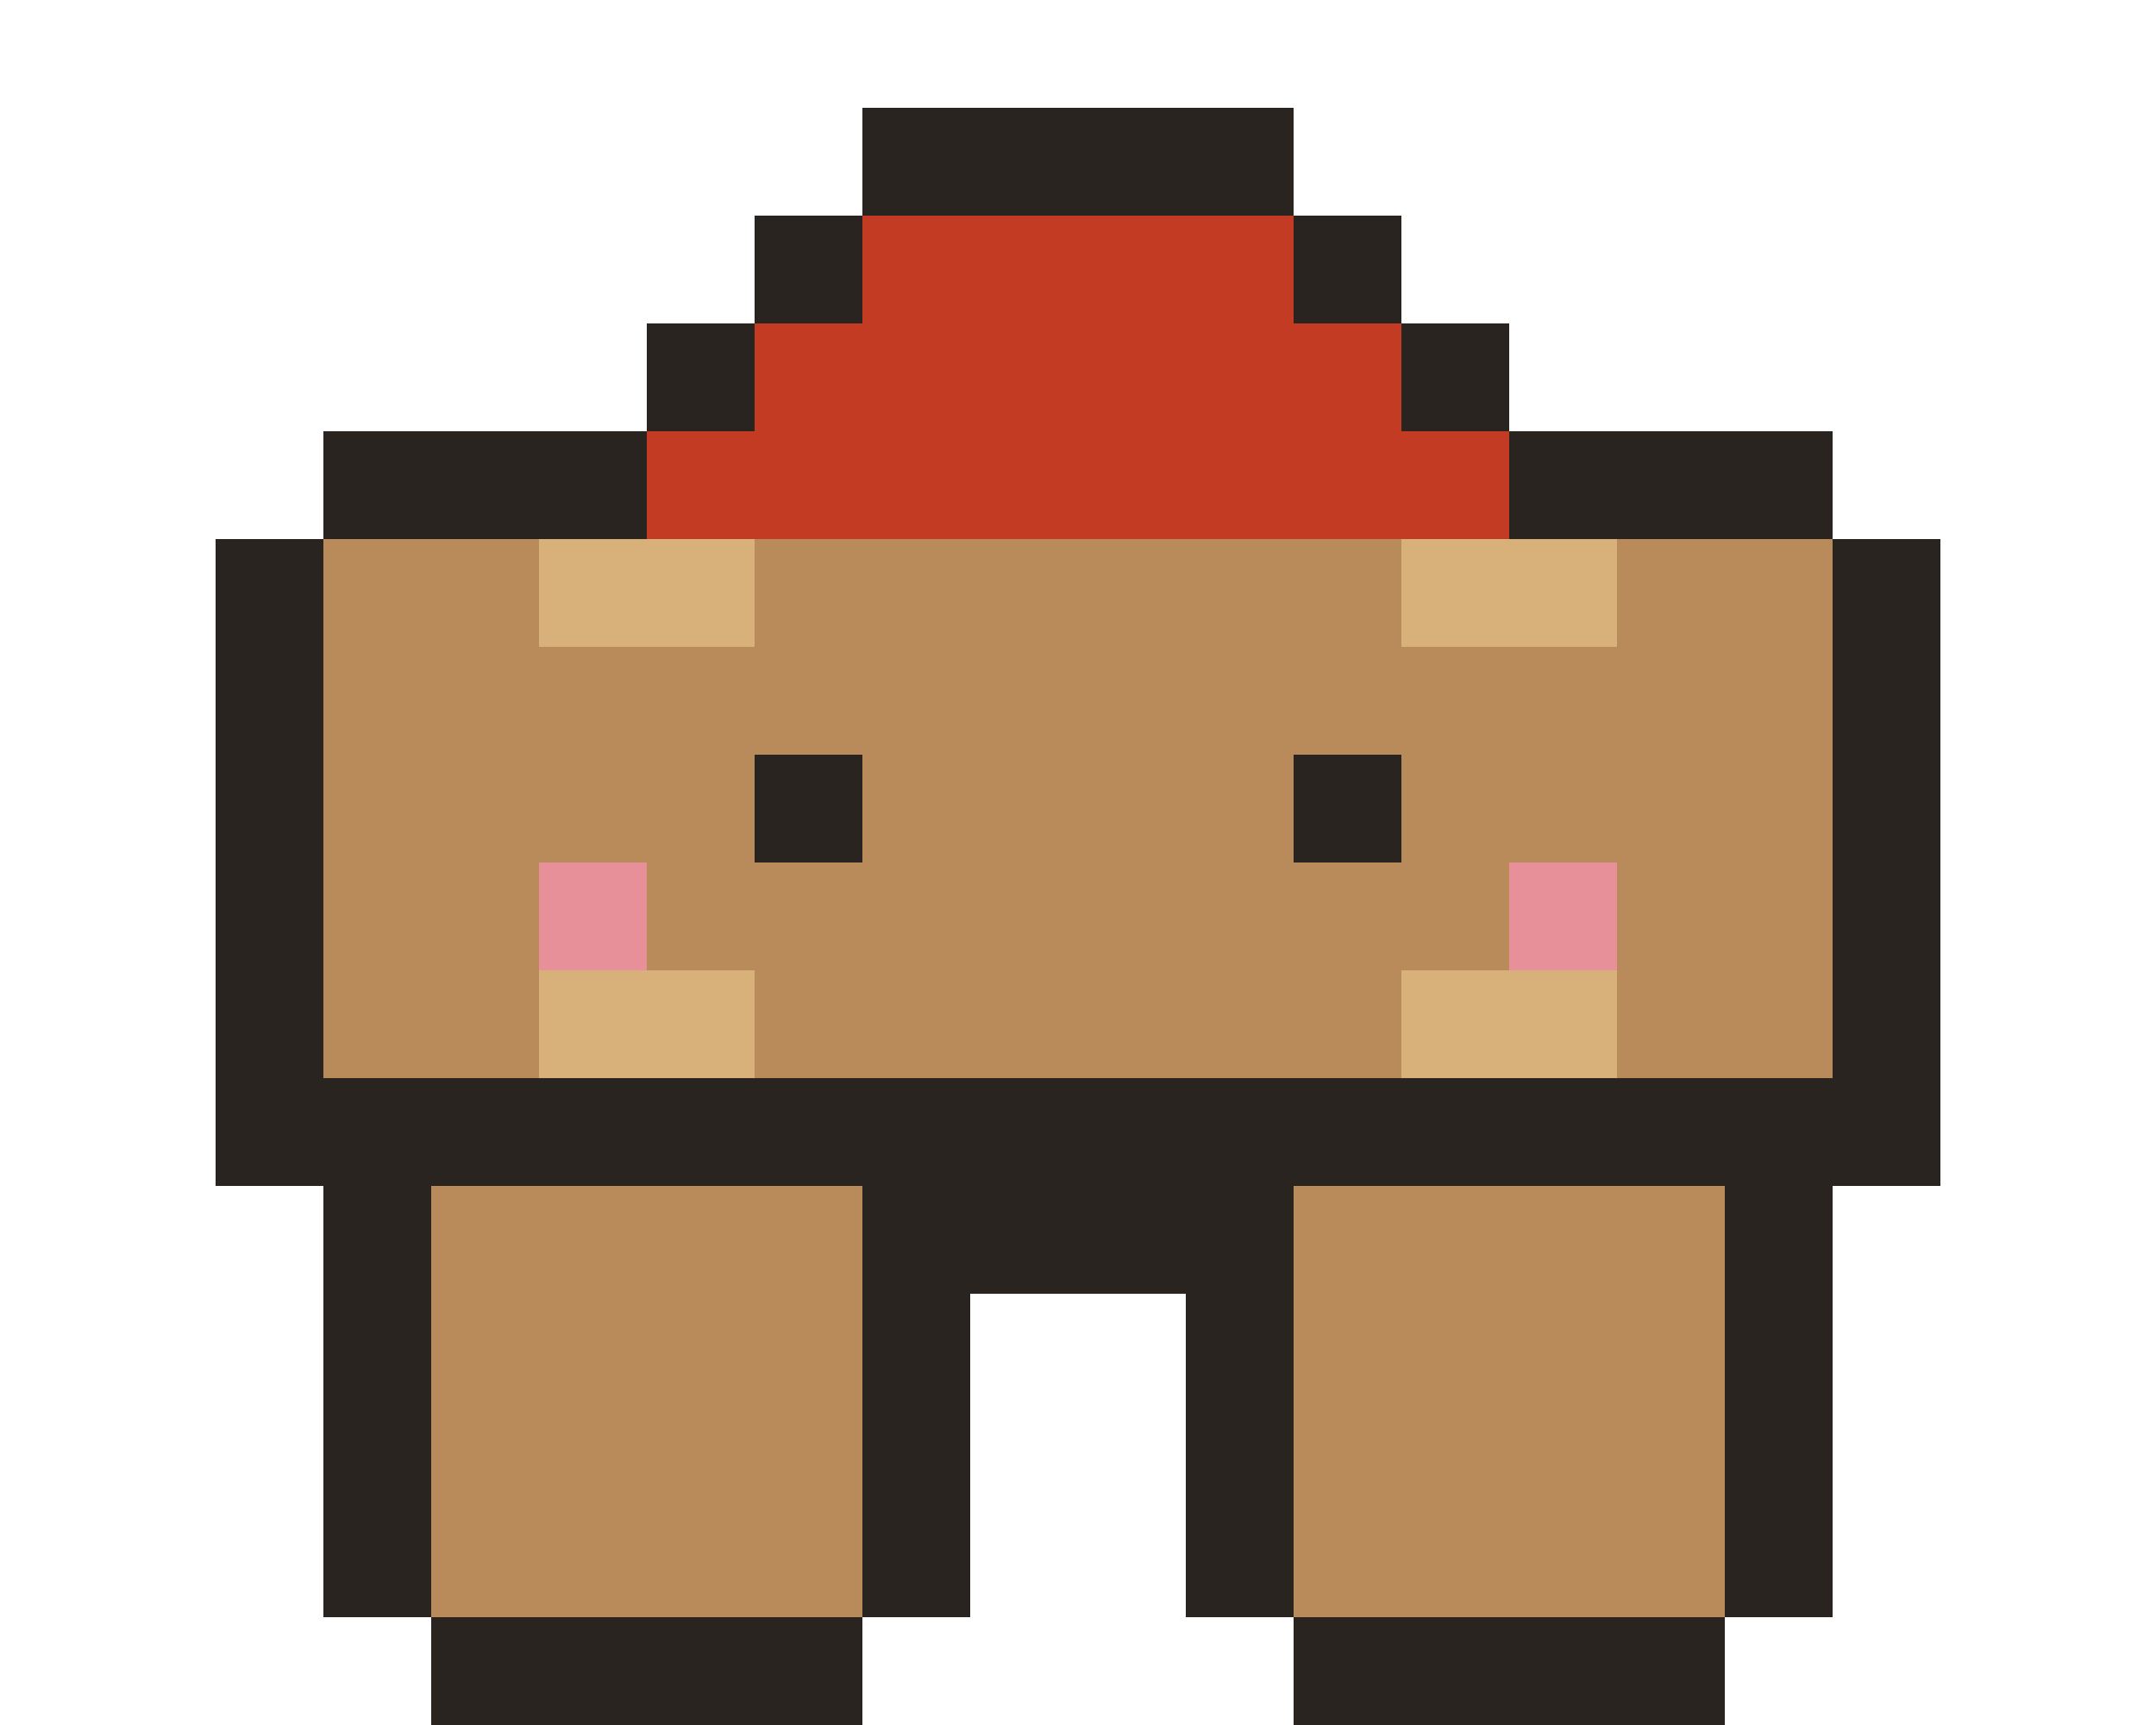
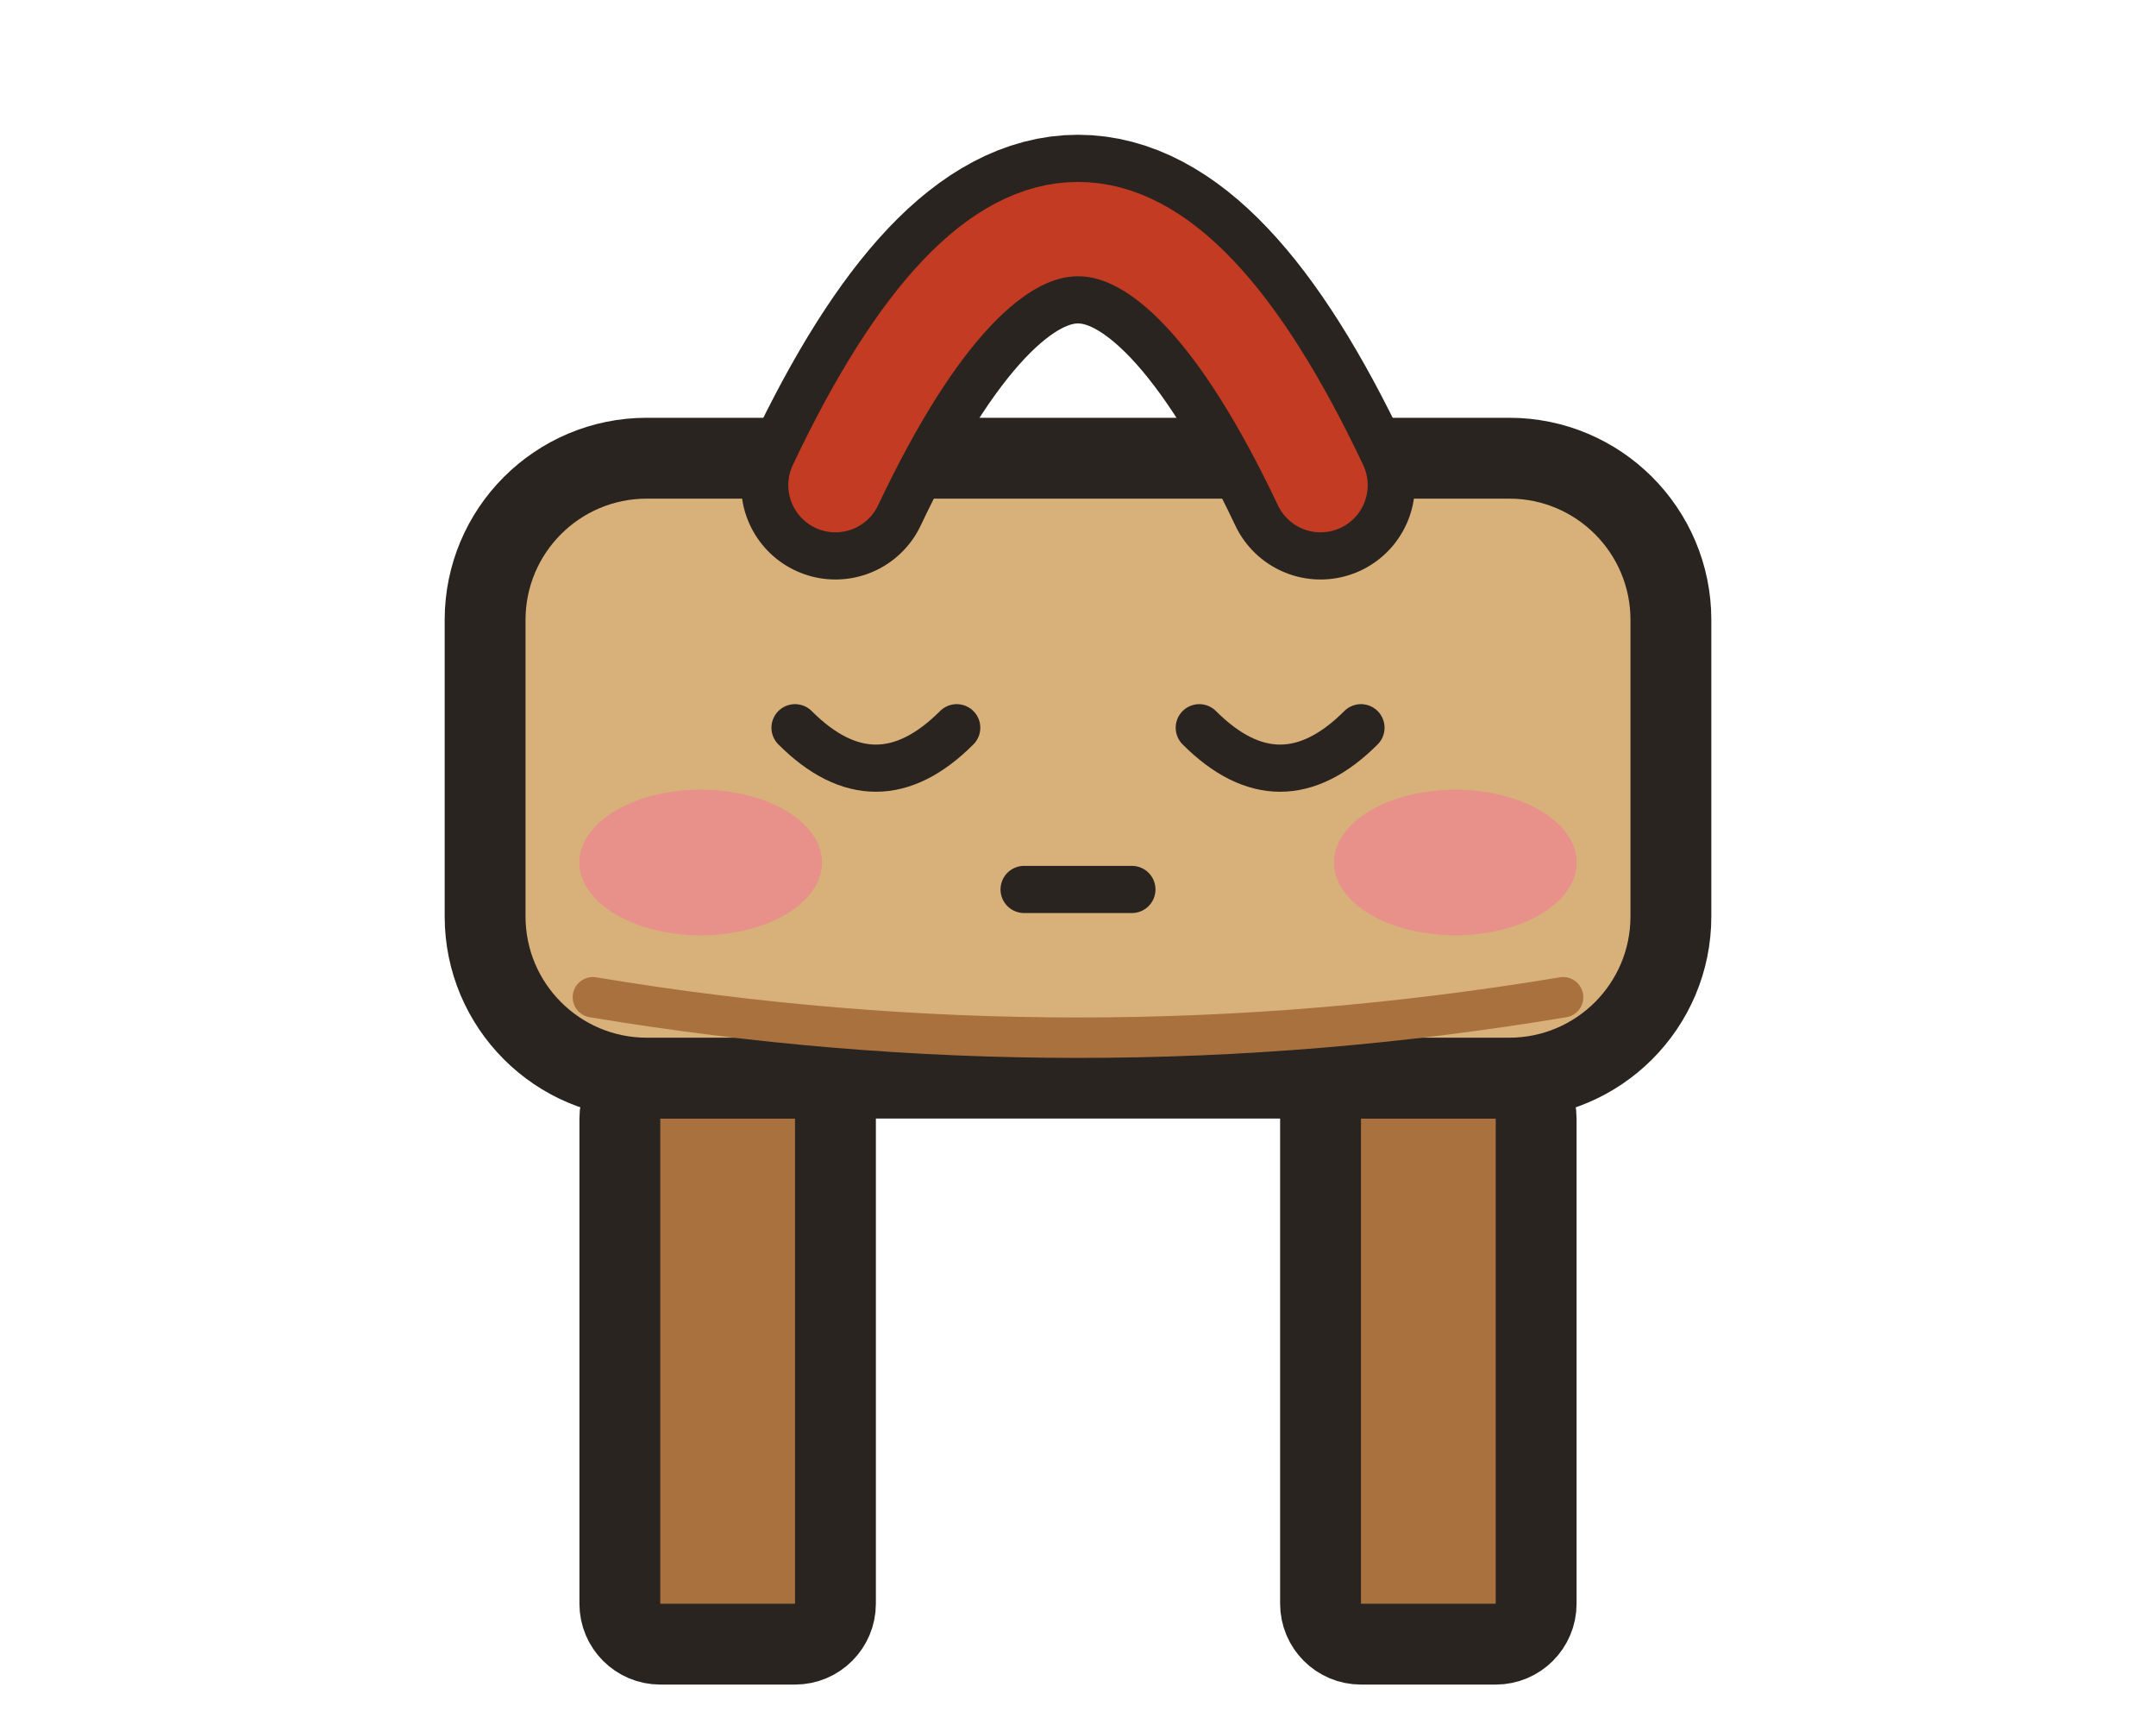
- <svg xmlns="http://www.w3.org/2000/svg" viewBox="0 0 20 16" width="160" height="128" shape-rendering="crispEdges">
-   <rect x="8" y="1" width="4" height="1" fill="#2a2420" />
-   <rect x="7" y="2" width="1" height="1" fill="#2a2420" />
-   <rect x="8" y="2" width="4" height="1" fill="#c23b22" />
-   <rect x="12" y="2" width="1" height="1" fill="#2a2420" />
-   <rect x="6" y="3" width="1" height="1" fill="#2a2420" />
-   <rect x="7" y="3" width="6" height="1" fill="#c23b22" />
-   <rect x="13" y="3" width="1" height="1" fill="#2a2420" />
-   <rect x="3" y="4" width="3" height="1" fill="#2a2420" />
-   <rect x="6" y="4" width="8" height="1" fill="#c23b22" />
-   <rect x="14" y="4" width="3" height="1" fill="#2a2420" />
-   <rect x="2" y="5" width="1" height="1" fill="#2a2420" />
-   <rect x="3" y="5" width="2" height="1" fill="#b98a5a" />
-   <rect x="5" y="5" width="2" height="1" fill="#d8b07a" />
-   <rect x="7" y="5" width="6" height="1" fill="#b98a5a" />
-   <rect x="13" y="5" width="2" height="1" fill="#d8b07a" />
-   <rect x="15" y="5" width="2" height="1" fill="#b98a5a" />
-   <rect x="17" y="5" width="1" height="1" fill="#2a2420" />
-   <rect x="2" y="6" width="1" height="1" fill="#2a2420" />
-   <rect x="3" y="6" width="14" height="1" fill="#b98a5a" />
-   <rect x="17" y="6" width="1" height="1" fill="#2a2420" />
-   <rect x="2" y="7" width="1" height="1" fill="#2a2420" />
-   <rect x="3" y="7" width="4" height="1" fill="#b98a5a" />
-   <rect x="7" y="7" width="1" height="1" fill="#2a2420" />
-   <rect x="8" y="7" width="4" height="1" fill="#b98a5a" />
-   <rect x="12" y="7" width="1" height="1" fill="#2a2420" />
-   <rect x="13" y="7" width="4" height="1" fill="#b98a5a" />
-   <rect x="17" y="7" width="1" height="1" fill="#2a2420" />
-   <rect x="2" y="8" width="1" height="1" fill="#2a2420" />
-   <rect x="3" y="8" width="2" height="1" fill="#b98a5a" />
-   <rect x="5" y="8" width="1" height="1" fill="#e8909a" />
-   <rect x="6" y="8" width="8" height="1" fill="#b98a5a" />
-   <rect x="14" y="8" width="1" height="1" fill="#e8909a" />
-   <rect x="15" y="8" width="2" height="1" fill="#b98a5a" />
-   <rect x="17" y="8" width="1" height="1" fill="#2a2420" />
-   <rect x="2" y="9" width="1" height="1" fill="#2a2420" />
-   <rect x="3" y="9" width="2" height="1" fill="#b98a5a" />
-   <rect x="5" y="9" width="2" height="1" fill="#d8b07a" />
-   <rect x="7" y="9" width="6" height="1" fill="#b98a5a" />
-   <rect x="13" y="9" width="2" height="1" fill="#d8b07a" />
-   <rect x="15" y="9" width="2" height="1" fill="#b98a5a" />
-   <rect x="17" y="9" width="1" height="1" fill="#2a2420" />
-   <rect x="2" y="10" width="16" height="1" fill="#2a2420" />
-   <rect x="3" y="11" width="1" height="1" fill="#2a2420" />
-   <rect x="4" y="11" width="4" height="1" fill="#b98a5a" />
-   <rect x="8" y="11" width="4" height="1" fill="#2a2420" />
-   <rect x="12" y="11" width="4" height="1" fill="#b98a5a" />
-   <rect x="16" y="11" width="1" height="1" fill="#2a2420" />
-   <rect x="3" y="12" width="1" height="1" fill="#2a2420" />
-   <rect x="4" y="12" width="4" height="1" fill="#b98a5a" />
-   <rect x="8" y="12" width="1" height="1" fill="#2a2420" />
-   <rect x="11" y="12" width="1" height="1" fill="#2a2420" />
-   <rect x="12" y="12" width="4" height="1" fill="#b98a5a" />
-   <rect x="16" y="12" width="1" height="1" fill="#2a2420" />
-   <rect x="3" y="13" width="1" height="1" fill="#2a2420" />
-   <rect x="4" y="13" width="4" height="1" fill="#b98a5a" />
-   <rect x="8" y="13" width="1" height="1" fill="#2a2420" />
-   <rect x="11" y="13" width="1" height="1" fill="#2a2420" />
-   <rect x="12" y="13" width="4" height="1" fill="#b98a5a" />
-   <rect x="16" y="13" width="1" height="1" fill="#2a2420" />
-   <rect x="3" y="14" width="1" height="1" fill="#2a2420" />
-   <rect x="4" y="14" width="4" height="1" fill="#b98a5a" />
-   <rect x="8" y="14" width="1" height="1" fill="#2a2420" />
-   <rect x="11" y="14" width="1" height="1" fill="#2a2420" />
-   <rect x="12" y="14" width="4" height="1" fill="#b98a5a" />
-   <rect x="16" y="14" width="1" height="1" fill="#2a2420" />
-   <rect x="4" y="15" width="4" height="1" fill="#2a2420" />
-   <rect x="12" y="15" width="4" height="1" fill="#2a2420" />
+ <svg xmlns="http://www.w3.org/2000/svg" viewBox="0 0 160 128" width="160" height="128">
+   <rect x="46" y="80" width="16" height="42" rx="3" fill="#a8713e" stroke="#2a2420" stroke-width="6" stroke-linejoin="round" stroke-linecap="round" />
+   <rect x="98" y="80" width="16" height="42" rx="3" fill="#a8713e" stroke="#2a2420" stroke-width="6" stroke-linejoin="round" stroke-linecap="round" />
+   <rect x="36" y="34" width="88" height="46" rx="12" fill="#d8b07a" stroke="#2a2420" stroke-width="6" stroke-linejoin="round" stroke-linecap="round" />
+   <path d="M62 36 Q80 -2 98 36" fill="none" stroke="#2a2420" stroke-width="14" stroke-linejoin="round" stroke-linecap="round" />
+   <path d="M62 36 Q80 -2 98 36" fill="none" stroke="#c23b22" stroke-width="7" stroke-linejoin="round" stroke-linecap="round" />
+   <path d="M44 74 Q80 80 116 74" fill="none" stroke="#a8713e" stroke-width="3" stroke-linejoin="round" stroke-linecap="round" />
+   <ellipse cx="52" cy="64" rx="9.0" ry="5.4" fill="#e8908a" />
+   <ellipse cx="108" cy="64" rx="9.0" ry="5.4" fill="#e8908a" />
+   <path d="M59 54 Q65 60 71 54" fill="none" stroke="#2a2420" stroke-width="3.5" stroke-linejoin="round" stroke-linecap="round" />
+   <path d="M89 54 Q95 60 101 54" fill="none" stroke="#2a2420" stroke-width="3.5" stroke-linejoin="round" stroke-linecap="round" />
+   <path d="M76 66 L84 66" fill="none" stroke="#2a2420" stroke-width="3.5" stroke-linejoin="round" stroke-linecap="round" />
</svg>
